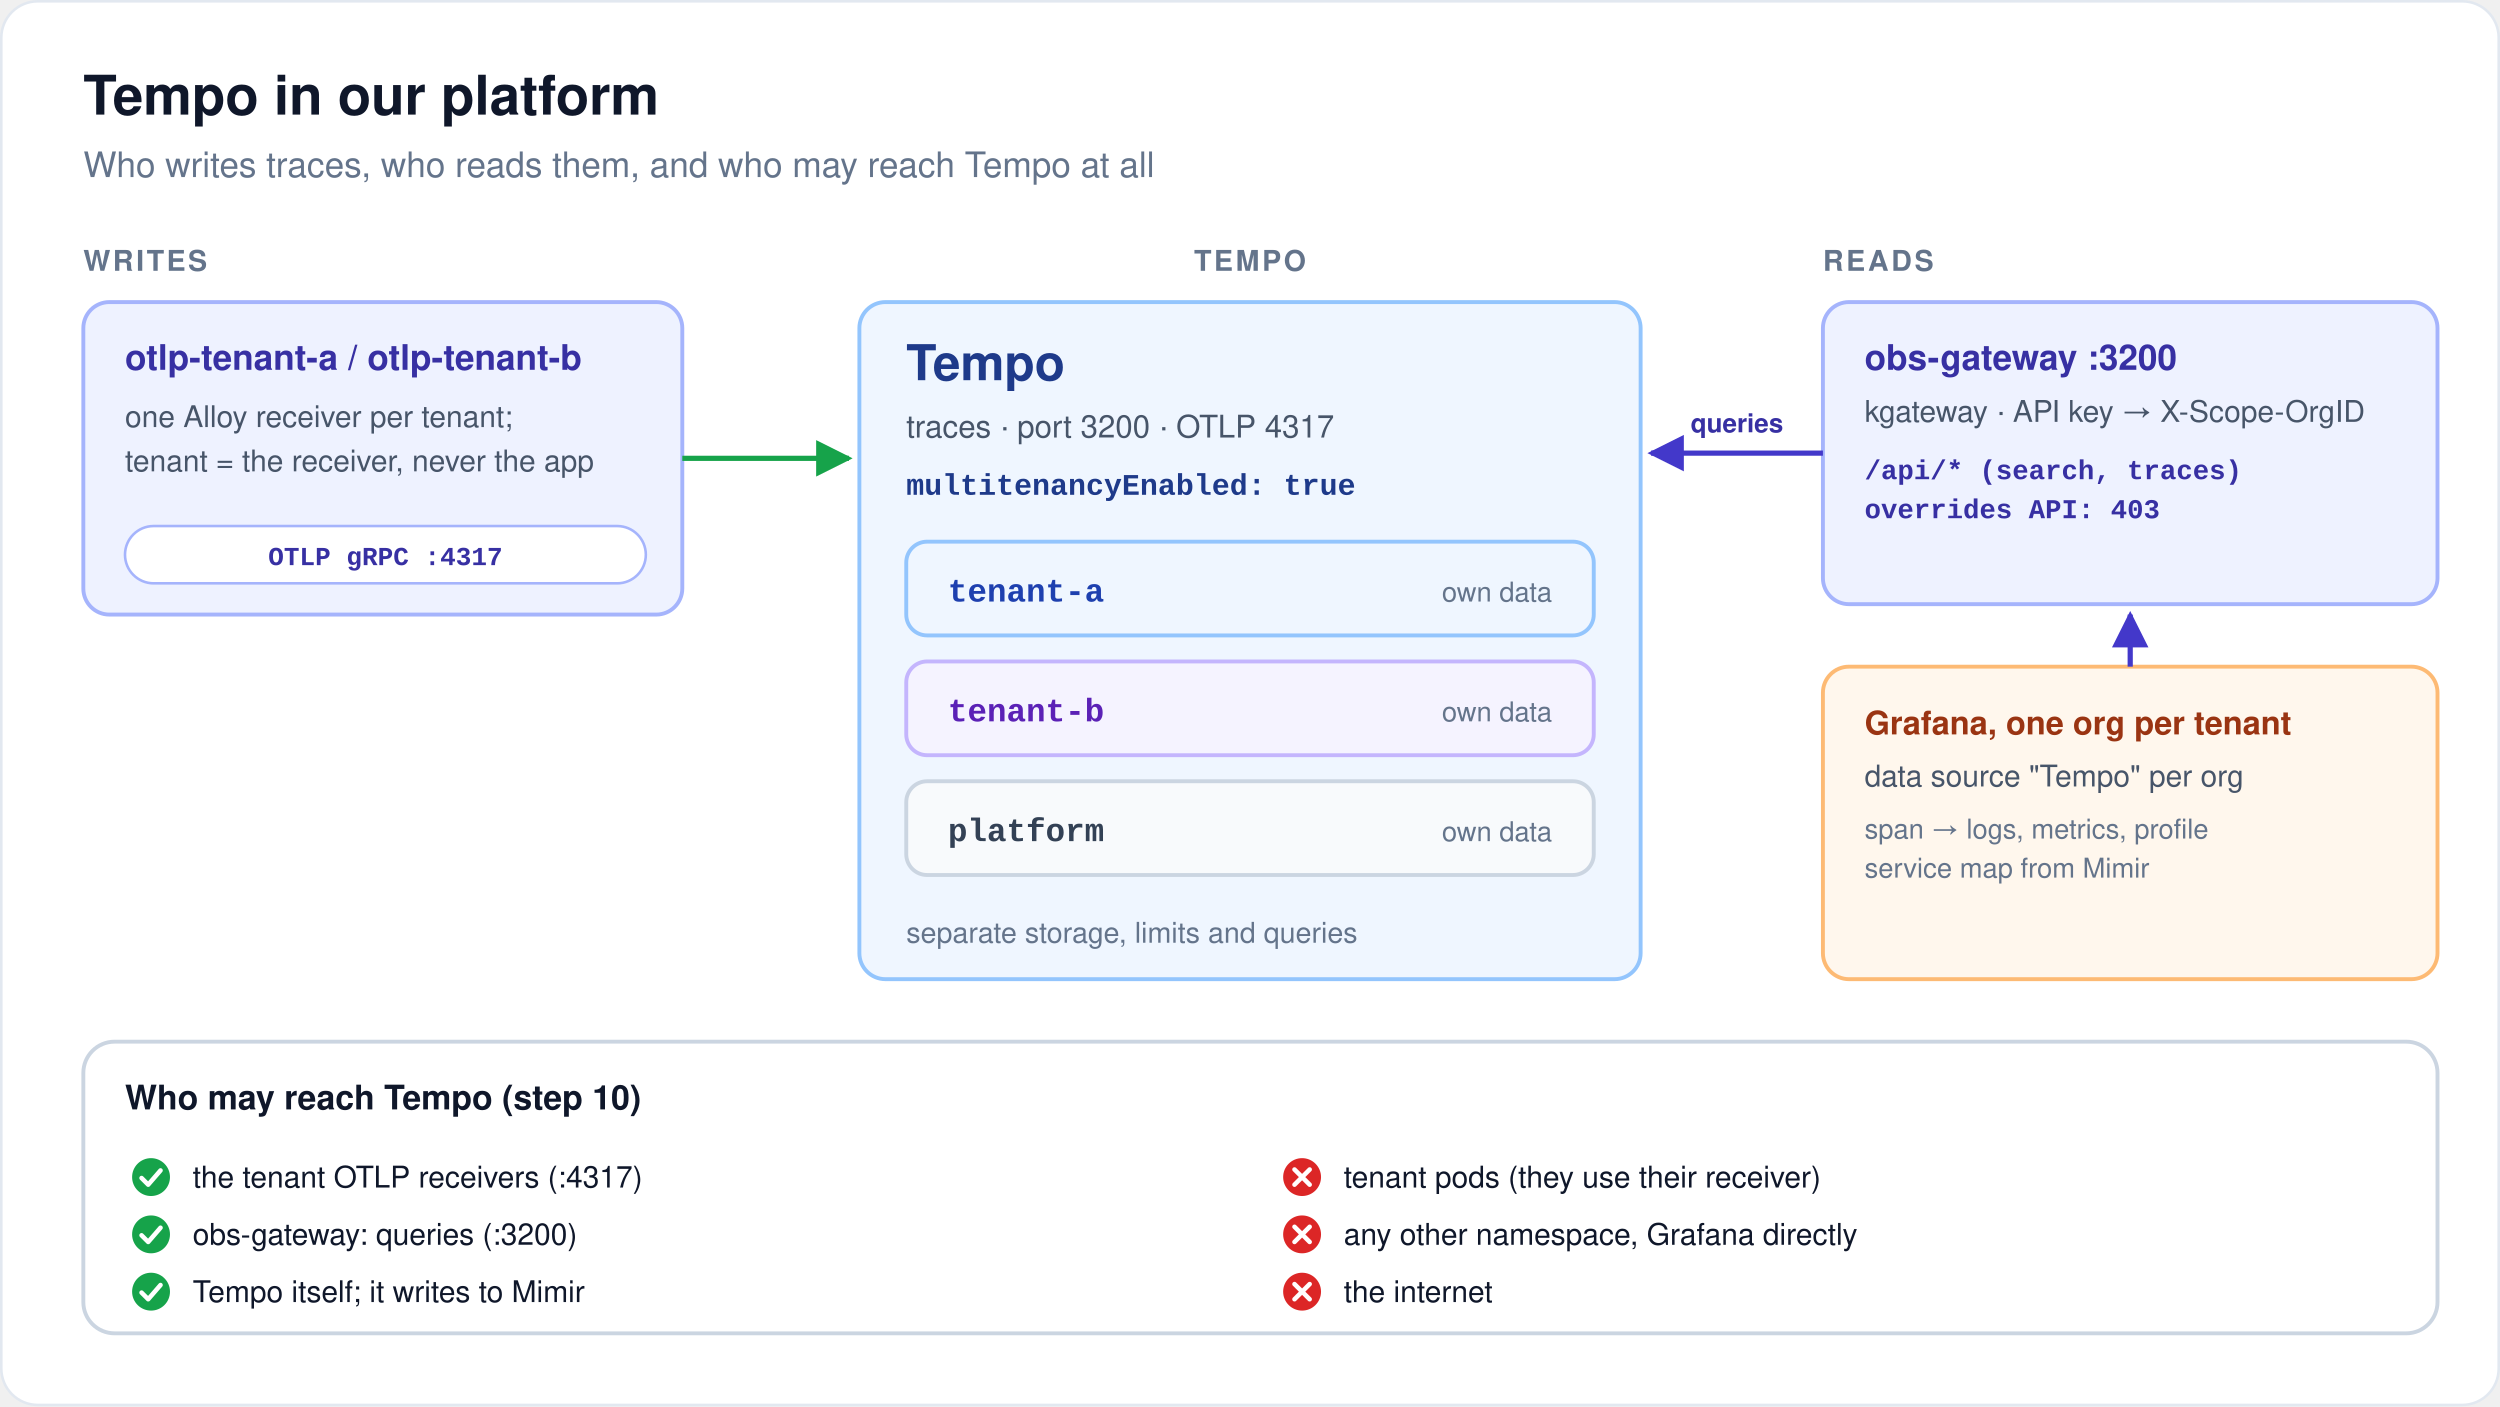
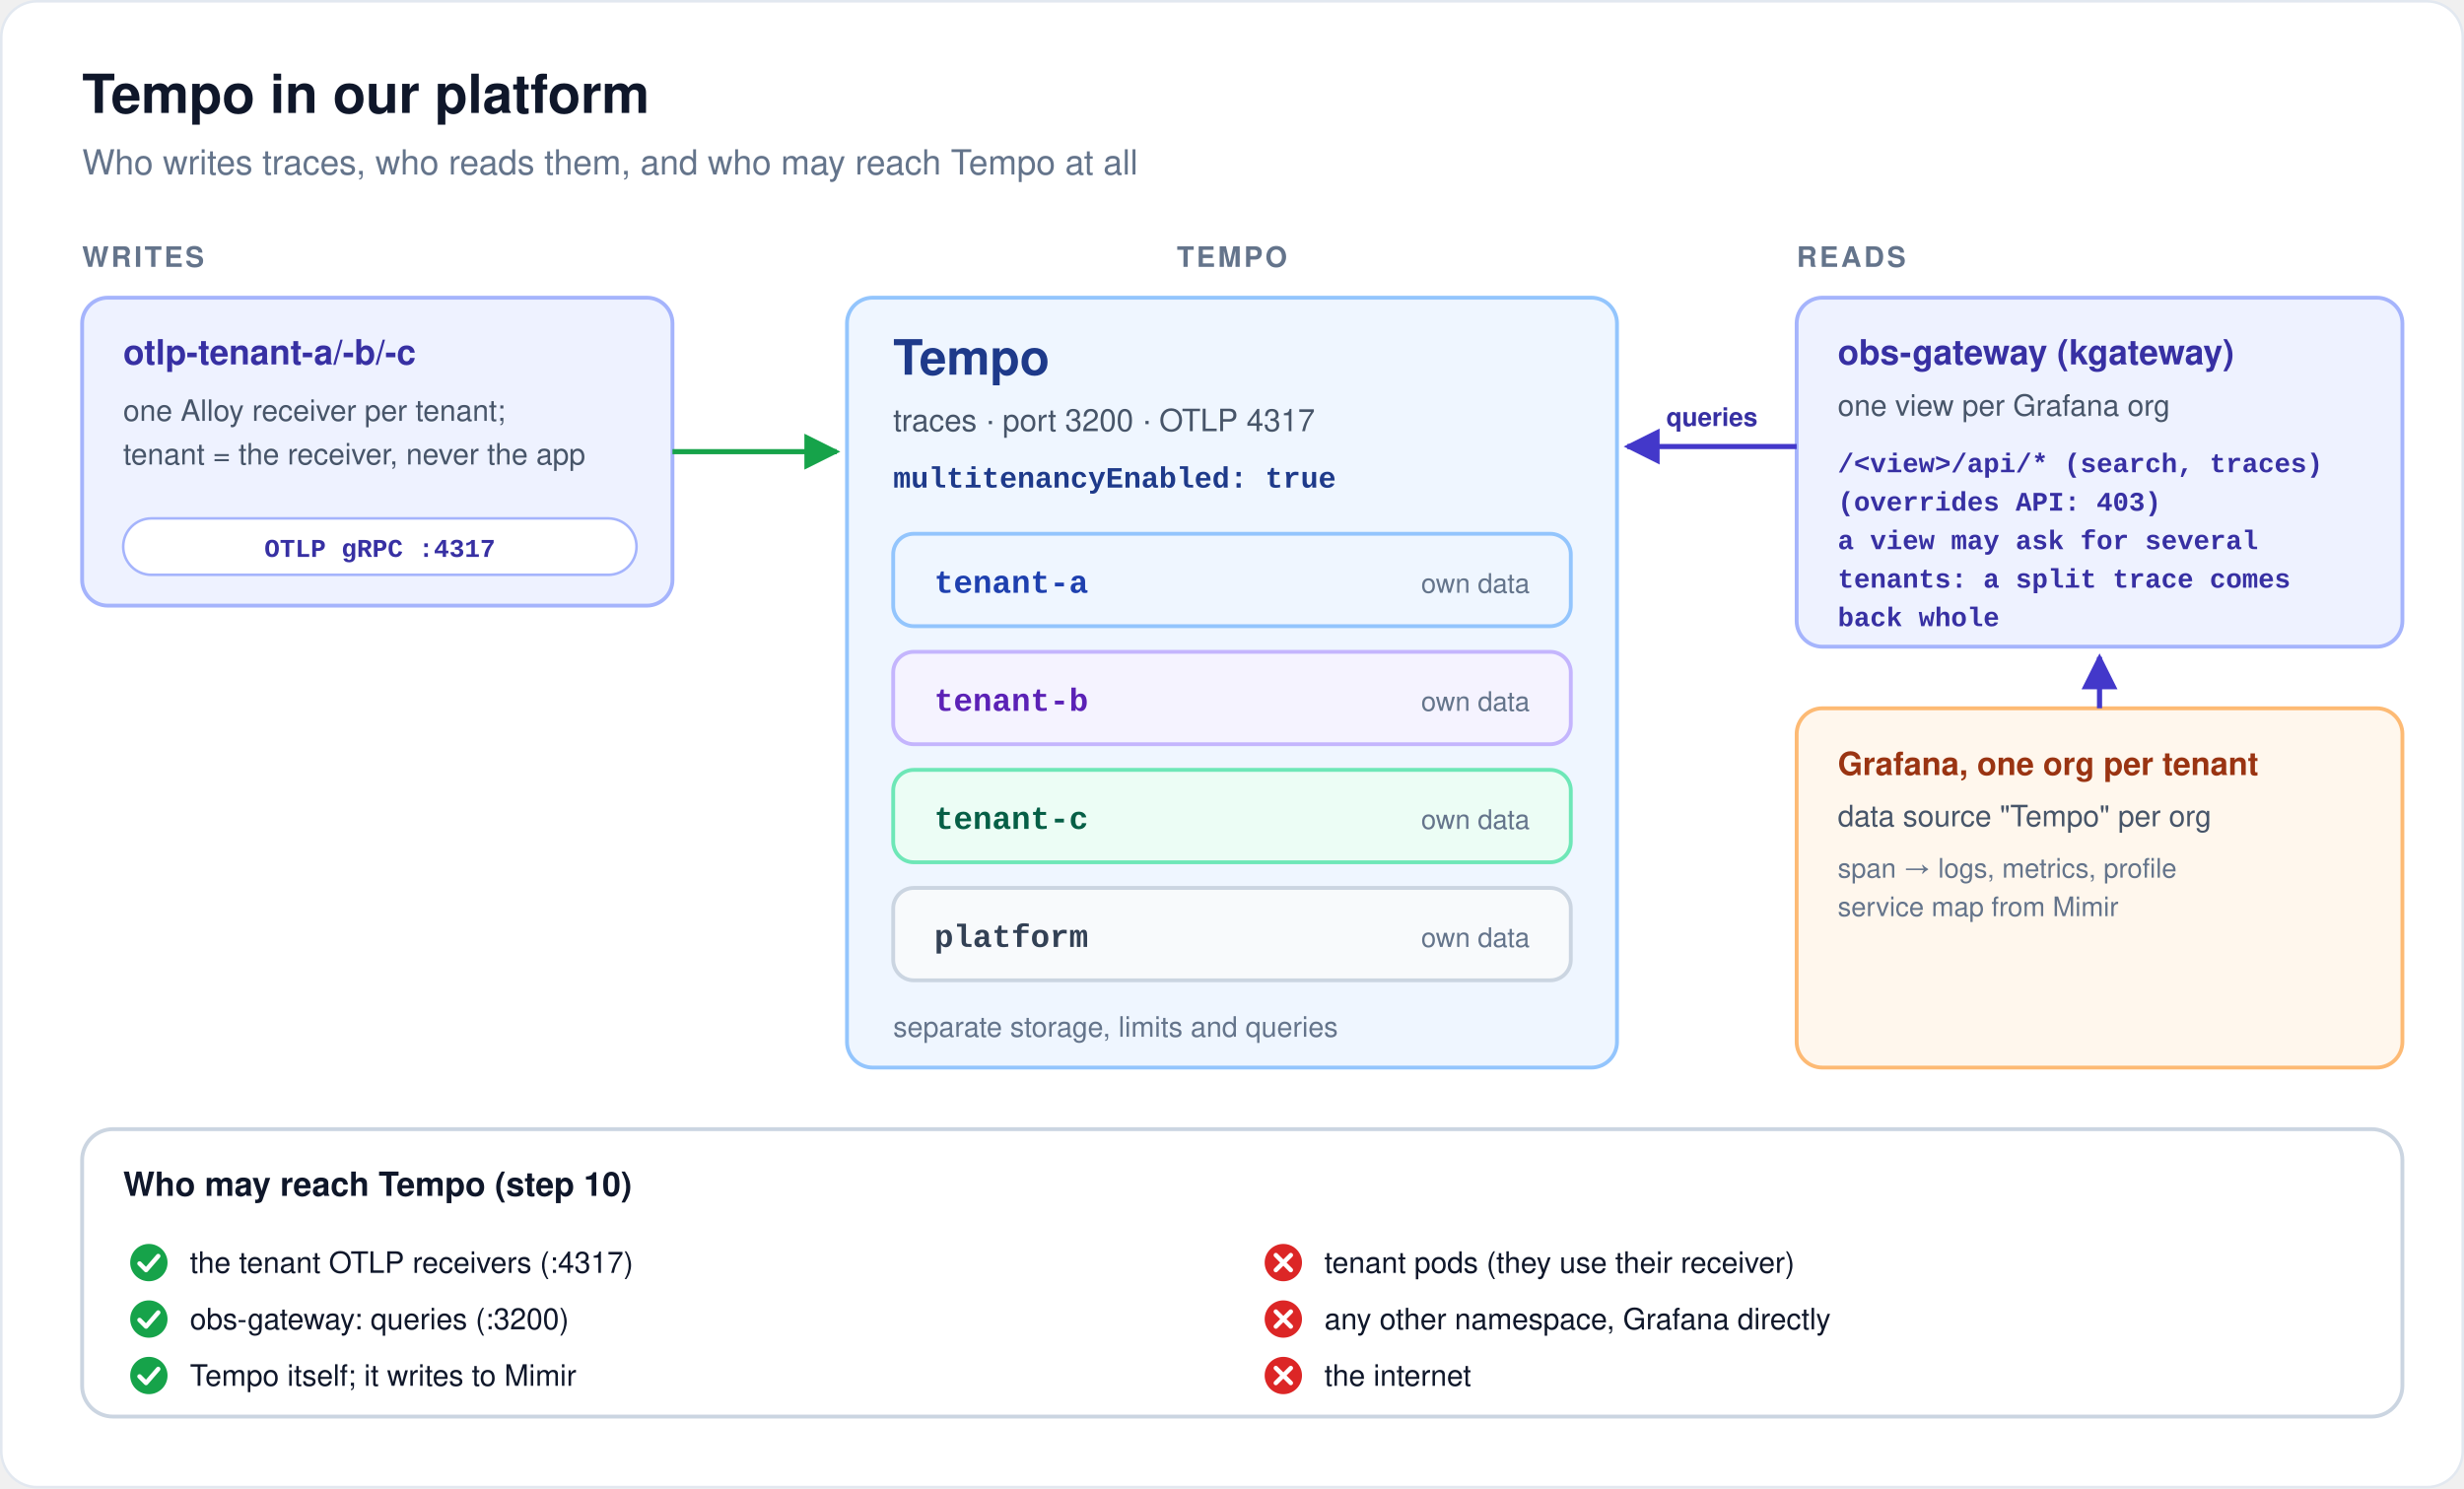
- <svg xmlns="http://www.w3.org/2000/svg" width="960" height="540" viewBox="0 0 960 540" role="img" aria-labelledby="t">
+ <svg xmlns="http://www.w3.org/2000/svg" width="960" height="580" viewBox="0 0 960 580" role="img" aria-labelledby="t">
  <defs>
    <marker id="ah16A34A" viewBox="0 0 10 10" refX="9" refY="5" markerWidth="7" markerHeight="7" orient="auto-start-reverse">
      <path d="M0,0 L10,5 L0,10 z" fill="#16A34A" />
    </marker>
    <marker id="ah4338CA" viewBox="0 0 10 10" refX="9" refY="5" markerWidth="7" markerHeight="7" orient="auto-start-reverse">
      <path d="M0,0 L10,5 L0,10 z" fill="#4338CA" />
    </marker>
  </defs>
-   <rect x="0.5" y="0.5" width="959" height="539" rx="14" fill="#FFFFFF" stroke="#E2E8F0" />
+   <rect x="0.5" y="0.5" width="959" height="579" rx="14" fill="#FFFFFF" stroke="#E2E8F0" />
  <text x="32" y="44" font-family="'Segoe UI', 'Helvetica Neue', Helvetica, Arial, sans-serif" font-size="21" font-weight="700" fill="#0F172A">Tempo in our platform</text>
  <text x="32" y="68" font-family="'Segoe UI', 'Helvetica Neue', Helvetica, Arial, sans-serif" font-size="13.5" fill="#64748B">Who writes traces, who reads them, and who may reach Tempo at all</text>
  <text x="32" y="104" font-family="'Segoe UI', 'Helvetica Neue', Helvetica, Arial, sans-serif" font-size="11" font-weight="700" fill="#64748B" text-anchor="start" letter-spacing="1">WRITES</text>
  <text x="480" y="104" font-family="'Segoe UI', 'Helvetica Neue', Helvetica, Arial, sans-serif" font-size="11" font-weight="700" fill="#64748B" text-anchor="middle" letter-spacing="1">TEMPO</text>
  <text x="700" y="104" font-family="'Segoe UI', 'Helvetica Neue', Helvetica, Arial, sans-serif" font-size="11" font-weight="700" fill="#64748B" text-anchor="start" letter-spacing="1">READS</text>
  <rect x="32" y="116" width="230" height="120" rx="10" fill="#EEF2FF" stroke="#A5B4FC" stroke-width="1.5" />
-   <text x="48" y="142" font-family="'Segoe UI', 'Helvetica Neue', Helvetica, Arial, sans-serif" font-size="13.5" font-weight="700" fill="#3730A3" text-anchor="start">otlp-tenant-a / otlp-tenant-b</text>
+   <text x="48" y="142" font-family="'Segoe UI', 'Helvetica Neue', Helvetica, Arial, sans-serif" font-size="13.5" font-weight="700" fill="#3730A3" text-anchor="start">otlp-tenant-a/-b/-c</text>
  <text x="48" y="164" font-family="'Segoe UI', 'Helvetica Neue', Helvetica, Arial, sans-serif" font-size="11.5" font-weight="400" fill="#475569" text-anchor="start">one Alloy receiver per tenant;</text>
  <text x="48" y="181" font-family="'Segoe UI', 'Helvetica Neue', Helvetica, Arial, sans-serif" font-size="11.5" font-weight="400" fill="#475569" text-anchor="start">tenant = the receiver, never the app</text>
  <rect x="48" y="202" width="200" height="22" rx="11" fill="#FFFFFF" stroke="#A5B4FC" stroke-width="1" />
  <text x="148" y="217" font-family="Consolas, 'SFMono-Regular', 'Liberation Mono', Menlo, monospace" font-size="10" font-weight="600" fill="#3730A3" text-anchor="middle">OTLP gRPC :4317</text>
  <path d="M262,176.0 L326,176.0" fill="none" stroke="#16A34A" stroke-width="2" stroke-linejoin="round" marker-end="url(#ah16A34A)" />
-   <rect x="330" y="116" width="300" height="260" rx="10" fill="#EFF6FF" stroke="#93C5FD" stroke-width="1.5" />
+   <rect x="330" y="116" width="300" height="300" rx="10" fill="#EFF6FF" stroke="#93C5FD" stroke-width="1.5" />
  <text x="348" y="146" font-family="'Segoe UI', 'Helvetica Neue', Helvetica, Arial, sans-serif" font-size="19" font-weight="700" fill="#1E3A8A" text-anchor="start">Tempo</text>
  <text x="348" y="168" font-family="'Segoe UI', 'Helvetica Neue', Helvetica, Arial, sans-serif" font-size="12" font-weight="400" fill="#475569" text-anchor="start">traces · port 3200 · OTLP 4317</text>
  <text x="348" y="190" font-family="Consolas, 'SFMono-Regular', 'Liberation Mono', Menlo, monospace" font-size="11.5" font-weight="600" fill="#1E3A8A" text-anchor="start">multitenancyEnabled: true</text>
  <rect x="348" y="208" width="264" height="36" rx="8" fill="#EFF6FF" stroke="#93C5FD" stroke-width="1.5" />
  <text x="364" y="231" font-family="Consolas, 'SFMono-Regular', 'Liberation Mono', Menlo, monospace" font-size="12.5" font-weight="700" fill="#1E40AF" text-anchor="start">tenant-a</text>
  <text x="596" y="231" font-family="'Segoe UI', 'Helvetica Neue', Helvetica, Arial, sans-serif" font-size="10.5" font-weight="400" fill="#64748B" text-anchor="end">own data</text>
  <rect x="348" y="254" width="264" height="36" rx="8" fill="#F5F3FF" stroke="#C4B5FD" stroke-width="1.5" />
  <text x="364" y="277" font-family="Consolas, 'SFMono-Regular', 'Liberation Mono', Menlo, monospace" font-size="12.5" font-weight="700" fill="#5B21B6" text-anchor="start">tenant-b</text>
  <text x="596" y="277" font-family="'Segoe UI', 'Helvetica Neue', Helvetica, Arial, sans-serif" font-size="10.5" font-weight="400" fill="#64748B" text-anchor="end">own data</text>
-   <rect x="348" y="300" width="264" height="36" rx="8" fill="#F8FAFC" stroke="#CBD5E1" stroke-width="1.5" />
-   <text x="364" y="323" font-family="Consolas, 'SFMono-Regular', 'Liberation Mono', Menlo, monospace" font-size="12.5" font-weight="700" fill="#334155" text-anchor="start">platform</text>
+   <rect x="348" y="300" width="264" height="36" rx="8" fill="#ECFDF5" stroke="#6EE7B7" stroke-width="1.5" />
+   <text x="364" y="323" font-family="Consolas, 'SFMono-Regular', 'Liberation Mono', Menlo, monospace" font-size="12.5" font-weight="700" fill="#065F46" text-anchor="start">tenant-c</text>
  <text x="596" y="323" font-family="'Segoe UI', 'Helvetica Neue', Helvetica, Arial, sans-serif" font-size="10.5" font-weight="400" fill="#64748B" text-anchor="end">own data</text>
-   <text x="348" y="362" font-family="'Segoe UI', 'Helvetica Neue', Helvetica, Arial, sans-serif" font-size="11" font-weight="400" fill="#64748B" text-anchor="start">separate storage, limits and queries</text>
-   <rect x="700" y="116" width="236" height="116" rx="10" fill="#EEF2FF" stroke="#A5B4FC" stroke-width="1.5" />
-   <text x="716" y="142" font-family="'Segoe UI', 'Helvetica Neue', Helvetica, Arial, sans-serif" font-size="13.5" font-weight="700" fill="#3730A3" text-anchor="start">obs-gateway :3200</text>
-   <text x="716" y="162" font-family="'Segoe UI', 'Helvetica Neue', Helvetica, Arial, sans-serif" font-size="11.5" font-weight="400" fill="#475569" text-anchor="start">kgateway · API key → X-Scope-OrgID</text>
-   <text x="716" y="184" font-family="Consolas, 'SFMono-Regular', 'Liberation Mono', Menlo, monospace" font-size="10.5" font-weight="600" fill="#3730A3" text-anchor="start">/api/* (search, traces)</text>
-   <text x="716" y="199" font-family="Consolas, 'SFMono-Regular', 'Liberation Mono', Menlo, monospace" font-size="10.5" font-weight="600" fill="#3730A3" text-anchor="start">overrides API: 403</text>
+   <rect x="348" y="346" width="264" height="36" rx="8" fill="#F8FAFC" stroke="#CBD5E1" stroke-width="1.5" />
+   <text x="364" y="369" font-family="Consolas, 'SFMono-Regular', 'Liberation Mono', Menlo, monospace" font-size="12.5" font-weight="700" fill="#334155" text-anchor="start">platform</text>
+   <text x="596" y="369" font-family="'Segoe UI', 'Helvetica Neue', Helvetica, Arial, sans-serif" font-size="10.5" font-weight="400" fill="#64748B" text-anchor="end">own data</text>
+   <text x="348" y="404" font-family="'Segoe UI', 'Helvetica Neue', Helvetica, Arial, sans-serif" font-size="11" font-weight="400" fill="#64748B" text-anchor="start">separate storage, limits and queries</text>
+   <rect x="700" y="116" width="236" height="136" rx="10" fill="#EEF2FF" stroke="#A5B4FC" stroke-width="1.5" />
+   <text x="716" y="142" font-family="'Segoe UI', 'Helvetica Neue', Helvetica, Arial, sans-serif" font-size="13.5" font-weight="700" fill="#3730A3" text-anchor="start">obs-gateway (kgateway)</text>
+   <text x="716" y="162" font-family="'Segoe UI', 'Helvetica Neue', Helvetica, Arial, sans-serif" font-size="11.5" font-weight="400" fill="#475569" text-anchor="start">one view per Grafana org</text>
+   <text x="716" y="184" font-family="Consolas, 'SFMono-Regular', 'Liberation Mono', Menlo, monospace" font-size="10.5" font-weight="600" fill="#3730A3" text-anchor="start">/&lt;view&gt;/api/* (search, traces)</text>
+   <text x="716" y="199" font-family="Consolas, 'SFMono-Regular', 'Liberation Mono', Menlo, monospace" font-size="10.5" font-weight="600" fill="#3730A3" text-anchor="start">(overrides API: 403)</text>
+   <text x="716" y="214" font-family="Consolas, 'SFMono-Regular', 'Liberation Mono', Menlo, monospace" font-size="10.5" font-weight="600" fill="#3730A3" text-anchor="start">a view may ask for several</text>
+   <text x="716" y="229" font-family="Consolas, 'SFMono-Regular', 'Liberation Mono', Menlo, monospace" font-size="10.5" font-weight="600" fill="#3730A3" text-anchor="start">tenants: a split trace comes</text>
+   <text x="716" y="244" font-family="Consolas, 'SFMono-Regular', 'Liberation Mono', Menlo, monospace" font-size="10.5" font-weight="600" fill="#3730A3" text-anchor="start">back whole</text>
  <path d="M700,174 L634,174" fill="none" stroke="#4338CA" stroke-width="2" stroke-linejoin="round" marker-end="url(#ah4338CA)" />
  <text x="667" y="166" font-family="'Segoe UI', 'Helvetica Neue', Helvetica, Arial, sans-serif" font-size="10" font-weight="600" fill="#3730A3" text-anchor="middle">queries</text>
-   <rect x="700" y="256" width="236" height="120" rx="10" fill="#FFF7ED" stroke="#FDBA74" stroke-width="1.5" />
-   <text x="716" y="282" font-family="'Segoe UI', 'Helvetica Neue', Helvetica, Arial, sans-serif" font-size="12.5" font-weight="700" fill="#9A3412" text-anchor="start">Grafana, one org per tenant</text>
-   <text x="716" y="302" font-family="'Segoe UI', 'Helvetica Neue', Helvetica, Arial, sans-serif" font-size="11.5" font-weight="400" fill="#475569" text-anchor="start">data source "Tempo" per org</text>
-   <text x="716" y="322" font-family="'Segoe UI', 'Helvetica Neue', Helvetica, Arial, sans-serif" font-size="10.5" font-weight="400" fill="#64748B" text-anchor="start">span → logs, metrics, profile</text>
-   <text x="716" y="337" font-family="'Segoe UI', 'Helvetica Neue', Helvetica, Arial, sans-serif" font-size="10.5" font-weight="400" fill="#64748B" text-anchor="start">service map from Mimir</text>
-   <path d="M818,256 L818,236" fill="none" stroke="#4338CA" stroke-width="2" stroke-linejoin="round" marker-end="url(#ah4338CA)" />
-   <rect x="32" y="400" width="904" height="112" rx="12" fill="#FFFFFF" stroke="#CBD5E1" stroke-width="1.5" />
-   <text x="48" y="426" font-family="'Segoe UI', 'Helvetica Neue', Helvetica, Arial, sans-serif" font-size="13" font-weight="700" fill="#0F172A" text-anchor="start">Who may reach Tempo (step 10)</text>
-   <g transform="translate(58,452) scale(0.7272727)">
+   <rect x="700" y="276" width="236" height="140" rx="10" fill="#FFF7ED" stroke="#FDBA74" stroke-width="1.5" />
+   <text x="716" y="302" font-family="'Segoe UI', 'Helvetica Neue', Helvetica, Arial, sans-serif" font-size="12.5" font-weight="700" fill="#9A3412" text-anchor="start">Grafana, one org per tenant</text>
+   <text x="716" y="322" font-family="'Segoe UI', 'Helvetica Neue', Helvetica, Arial, sans-serif" font-size="11.5" font-weight="400" fill="#475569" text-anchor="start">data source "Tempo" per org</text>
+   <text x="716" y="342" font-family="'Segoe UI', 'Helvetica Neue', Helvetica, Arial, sans-serif" font-size="10.5" font-weight="400" fill="#64748B" text-anchor="start">span → logs, metrics, profile</text>
+   <text x="716" y="357" font-family="'Segoe UI', 'Helvetica Neue', Helvetica, Arial, sans-serif" font-size="10.5" font-weight="400" fill="#64748B" text-anchor="start">service map from Mimir</text>
+   <path d="M818,276 L818,256" fill="none" stroke="#4338CA" stroke-width="2" stroke-linejoin="round" marker-end="url(#ah4338CA)" />
+   <rect x="32" y="440" width="904" height="112" rx="12" fill="#FFFFFF" stroke="#CBD5E1" stroke-width="1.5" />
+   <text x="48" y="466" font-family="'Segoe UI', 'Helvetica Neue', Helvetica, Arial, sans-serif" font-size="13" font-weight="700" fill="#0F172A" text-anchor="start">Who may reach Tempo (step 10)</text>
+   <g transform="translate(58,492) scale(0.7272727)">
    <circle r="11" fill="#16A34A" stroke="#FFFFFF" stroke-width="2" />
    <path d="M-5,0.5 L-1.5,4 L5,-3.5" fill="none" stroke="#FFFFFF" stroke-width="2.4" stroke-linecap="round" stroke-linejoin="round" />
  </g>
-   <text x="74" y="456" font-family="'Segoe UI', 'Helvetica Neue', Helvetica, Arial, sans-serif" font-size="11.5" font-weight="400" fill="#0F172A" text-anchor="start">the tenant OTLP receivers (:4317)</text>
-   <g transform="translate(58,474) scale(0.7272727)">
+   <text x="74" y="496" font-family="'Segoe UI', 'Helvetica Neue', Helvetica, Arial, sans-serif" font-size="11.5" font-weight="400" fill="#0F172A" text-anchor="start">the tenant OTLP receivers (:4317)</text>
+   <g transform="translate(58,514) scale(0.7272727)">
    <circle r="11" fill="#16A34A" stroke="#FFFFFF" stroke-width="2" />
    <path d="M-5,0.5 L-1.5,4 L5,-3.5" fill="none" stroke="#FFFFFF" stroke-width="2.4" stroke-linecap="round" stroke-linejoin="round" />
  </g>
-   <text x="74" y="478" font-family="'Segoe UI', 'Helvetica Neue', Helvetica, Arial, sans-serif" font-size="11.5" font-weight="400" fill="#0F172A" text-anchor="start">obs-gateway: queries (:3200)</text>
-   <g transform="translate(58,496) scale(0.7272727)">
+   <text x="74" y="518" font-family="'Segoe UI', 'Helvetica Neue', Helvetica, Arial, sans-serif" font-size="11.5" font-weight="400" fill="#0F172A" text-anchor="start">obs-gateway: queries (:3200)</text>
+   <g transform="translate(58,536) scale(0.7272727)">
    <circle r="11" fill="#16A34A" stroke="#FFFFFF" stroke-width="2" />
    <path d="M-5,0.5 L-1.5,4 L5,-3.5" fill="none" stroke="#FFFFFF" stroke-width="2.4" stroke-linecap="round" stroke-linejoin="round" />
  </g>
-   <text x="74" y="500" font-family="'Segoe UI', 'Helvetica Neue', Helvetica, Arial, sans-serif" font-size="11.5" font-weight="400" fill="#0F172A" text-anchor="start">Tempo itself; it writes to Mimir</text>
-   <g transform="translate(500,452) scale(0.7272727)">
+   <text x="74" y="540" font-family="'Segoe UI', 'Helvetica Neue', Helvetica, Arial, sans-serif" font-size="11.5" font-weight="400" fill="#0F172A" text-anchor="start">Tempo itself; it writes to Mimir</text>
+   <g transform="translate(500,492) scale(0.7272727)">
    <circle r="11" fill="#DC2626" stroke="#FFFFFF" stroke-width="2" />
    <path d="M-4,-4 L4,4 M4,-4 L-4,4" fill="none" stroke="#FFFFFF" stroke-width="2.4" stroke-linecap="round" />
  </g>
-   <text x="516" y="456" font-family="'Segoe UI', 'Helvetica Neue', Helvetica, Arial, sans-serif" font-size="11.5" font-weight="400" fill="#0F172A" text-anchor="start">tenant pods (they use their receiver)</text>
-   <g transform="translate(500,474) scale(0.7272727)">
+   <text x="516" y="496" font-family="'Segoe UI', 'Helvetica Neue', Helvetica, Arial, sans-serif" font-size="11.5" font-weight="400" fill="#0F172A" text-anchor="start">tenant pods (they use their receiver)</text>
+   <g transform="translate(500,514) scale(0.7272727)">
    <circle r="11" fill="#DC2626" stroke="#FFFFFF" stroke-width="2" />
    <path d="M-4,-4 L4,4 M4,-4 L-4,4" fill="none" stroke="#FFFFFF" stroke-width="2.4" stroke-linecap="round" />
  </g>
-   <text x="516" y="478" font-family="'Segoe UI', 'Helvetica Neue', Helvetica, Arial, sans-serif" font-size="11.5" font-weight="400" fill="#0F172A" text-anchor="start">any other namespace, Grafana directly</text>
-   <g transform="translate(500,496) scale(0.7272727)">
+   <text x="516" y="518" font-family="'Segoe UI', 'Helvetica Neue', Helvetica, Arial, sans-serif" font-size="11.5" font-weight="400" fill="#0F172A" text-anchor="start">any other namespace, Grafana directly</text>
+   <g transform="translate(500,536) scale(0.7272727)">
    <circle r="11" fill="#DC2626" stroke="#FFFFFF" stroke-width="2" />
    <path d="M-4,-4 L4,4 M4,-4 L-4,4" fill="none" stroke="#FFFFFF" stroke-width="2.4" stroke-linecap="round" />
  </g>
-   <text x="516" y="500" font-family="'Segoe UI', 'Helvetica Neue', Helvetica, Arial, sans-serif" font-size="11.5" font-weight="400" fill="#0F172A" text-anchor="start">the internet</text>
+   <text x="516" y="540" font-family="'Segoe UI', 'Helvetica Neue', Helvetica, Arial, sans-serif" font-size="11.5" font-weight="400" fill="#0F172A" text-anchor="start">the internet</text>
</svg>
